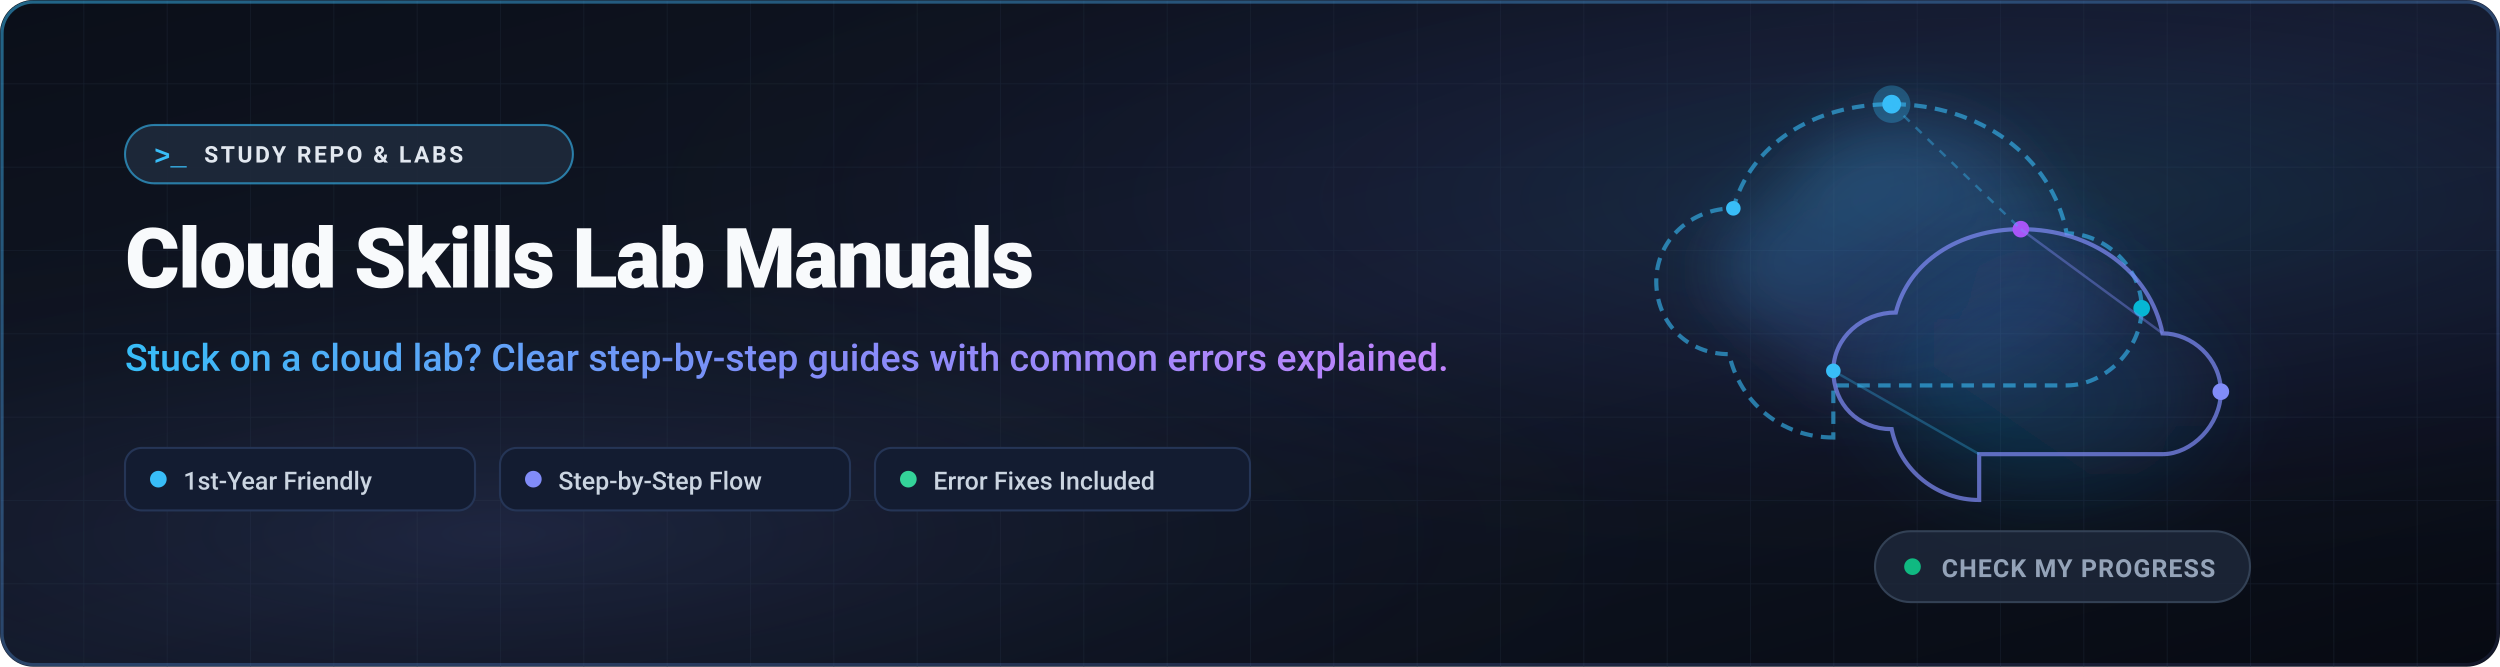
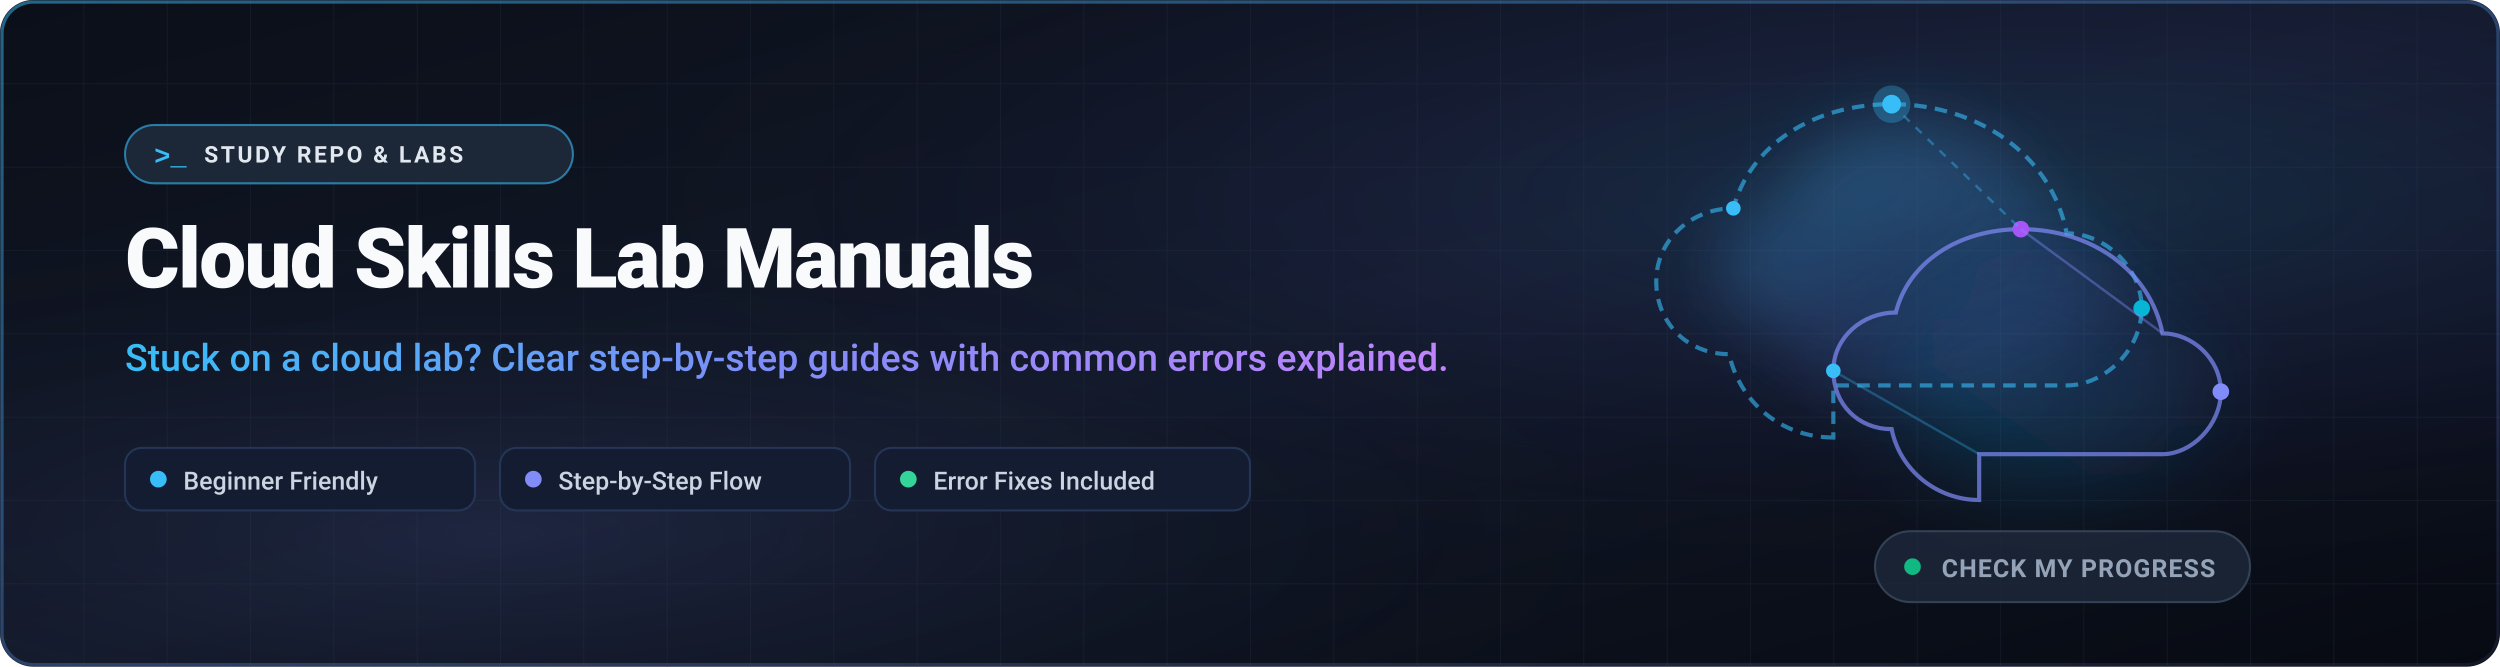
<svg xmlns="http://www.w3.org/2000/svg" viewBox="0 0 1200 320" width="100%" height="100%">
  <defs>
    <linearGradient id="bg-grad" x1="0%" y1="0%" x2="100%" y2="100%">
      <stop offset="0%" stop-color="#0b0f19" />
      <stop offset="50%" stop-color="#111827" />
      <stop offset="100%" stop-color="#070a12" />
    </linearGradient>
    <linearGradient id="primary-glow" x1="0%" y1="0%" x2="100%" y2="0%">
      <stop offset="0%" stop-color="#38bdf8" />
      <stop offset="50%" stop-color="#818cf8" />
      <stop offset="100%" stop-color="#c084fc" />
    </linearGradient>
    <linearGradient id="cloud-glow-1" x1="0%" y1="0%" x2="100%" y2="100%">
      <stop offset="0%" stop-color="#38bdf8" stop-opacity="0.35" />
      <stop offset="100%" stop-color="#6366f1" stop-opacity="0.05" />
    </linearGradient>
    <linearGradient id="cloud-glow-2" x1="0%" y1="100%" x2="100%" y2="0%">
      <stop offset="0%" stop-color="#06b6d4" stop-opacity="0.25" />
      <stop offset="100%" stop-color="#3b82f6" stop-opacity="0.08" />
    </linearGradient>
    <linearGradient id="card-border" x1="0%" y1="0%" x2="100%" y2="100%">
      <stop offset="0%" stop-color="#38bdf8" stop-opacity="0.5" />
      <stop offset="100%" stop-color="#818cf8" stop-opacity="0.1" />
    </linearGradient>
    <pattern id="grid" width="40" height="40" patternUnits="userSpaceOnUse">
      <path d="M 40 0 L 0 0 0 40" fill="none" stroke="#1e293b" stroke-width="0.7" stroke-opacity="0.5" />
    </pattern>
    <radialGradient id="radial-ambient" cx="80%" cy="30%" r="60%">
      <stop offset="0%" stop-color="#38bdf8" stop-opacity="0.15" />
      <stop offset="50%" stop-color="#6366f1" stop-opacity="0.06" />
      <stop offset="100%" stop-color="#0b0f19" stop-opacity="0" />
    </radialGradient>
    <radialGradient id="radial-left" cx="20%" cy="80%" r="50%">
      <stop offset="0%" stop-color="#818cf8" stop-opacity="0.12" />
      <stop offset="100%" stop-color="#0b0f19" stop-opacity="0" />
    </radialGradient>
  </defs>
  <rect width="1200" height="320" rx="16" fill="url(#bg-grad)" />
  <rect width="1200" height="320" rx="16" fill="url(#grid)" />
  <rect width="1200" height="320" rx="16" fill="url(#radial-ambient)" />
  <rect width="1200" height="320" rx="16" fill="url(#radial-left)" />
  <rect width="1198" height="318" x="1" y="1" rx="15" fill="none" stroke="url(#card-border)" stroke-width="1.5" />
  <g transform="translate(760, 30)">
    <path d="M 140 160 C 120 160 100 148 95 130 C 80 130 65 118 65 100 C 65 82 80 70 95 70 C 102 45 125 28 155 28 C 190 28 220 50 225 80 C 240 80 255 92 255 110 C 255 128 240 142 225 142 C 220 152 205 160 190 160 Z" fill="url(#cloud-glow-1)" filter="blur(16px)" />
    <path d="M 210 200 C 190 200 175 190 170 175 C 158 175 145 165 145 150 C 145 136 158 125 170 125 C 176 105 195 90 220 90 C 250 90 275 108 280 132 C 292 132 305 142 305 158 C 305 172 292 185 280 185 C 275 194 262 200 250 200 Z" fill="url(#cloud-glow-2)" filter="blur(22px)" />
    <path d="M 120 180 C 95 180 75 163 70 140 C 50 140 35 125 35 105 C 35 85 52 70 72 70 C 80 40 110 20 148 20 C 190 20 225 45 232 82 C 250 82 268 98 268 118 C 268 138 250 155 232 155 L 120 155 Z" fill="none" stroke="#38bdf8" stroke-width="2" stroke-dasharray="6,4" stroke-opacity="0.6" />
    <path d="M 190 210 C 170 210 152 196 148 176 C 132 176 120 164 120 148 C 120 132 134 120 150 120 C 156 96 180 80 210 80 C 244 80 272 100 278 130 C 292 130 306 142 306 158 C 306 174 292 188 278 188 L 190 188 Z" fill="none" stroke="#818cf8" stroke-width="2" stroke-opacity="0.7" />
    <circle cx="148" cy="20" r="4.5" fill="#38bdf8" />
    <circle cx="148" cy="20" r="9" fill="#38bdf8" fill-opacity="0.3" />
    <circle cx="268" cy="118" r="4" fill="#06b6d4" />
    <circle cx="210" cy="80" r="4" fill="#a855f7" />
    <circle cx="306" cy="158" r="4" fill="#818cf8" />
    <circle cx="120" cy="148" r="3.5" fill="#38bdf8" />
    <circle cx="72" cy="70" r="3.5" fill="#38bdf8" />
    <line x1="148" y1="20" x2="210" y2="80" stroke="#38bdf8" stroke-width="1.2" stroke-opacity="0.4" stroke-dasharray="4,4" />
    <line x1="210" y1="80" x2="278" y2="130" stroke="#818cf8" stroke-width="1.2" stroke-opacity="0.4" />
    <line x1="120" y1="148" x2="190" y2="188" stroke="#38bdf8" stroke-width="1.2" stroke-opacity="0.3" />
    <g transform="translate(140, 225)">
      <rect width="180" height="34" rx="17" fill="#1e293b" fill-opacity="0.8" stroke="#334155" stroke-width="1" />
      <circle cx="18" cy="17" r="4" fill="#10b981" />
      <text x="32" y="22" font-family="-apple-system, BlinkMacSystemFont, 'Segoe UI', Roboto, Helvetica, Arial, sans-serif" font-size="12" font-weight="600" fill="#94a3b8" letter-spacing="0.5">CHECK MY PROGRESS</text>
    </g>
  </g>
  <g transform="translate(60, 60)">
    <g transform="translate(0, 0)">
      <rect width="215" height="28" rx="14" fill="#1e293b" fill-opacity="0.9" stroke="#38bdf8" stroke-width="1" stroke-opacity="0.6" />
      <text x="14" y="19" font-family="'Courier New', Courier, monospace" font-size="13" font-weight="700" fill="#38bdf8">&gt;_</text>
      <text x="38" y="18" font-family="-apple-system, BlinkMacSystemFont, 'Segoe UI', Roboto, Helvetica, Arial, sans-serif" font-size="11" font-weight="700" fill="#e2e8f0" letter-spacing="1.2">STUDY REPO &amp; LABS</text>
    </g>
    <text x="0" y="78" font-family="-apple-system, BlinkMacSystemFont, 'Segoe UI', Roboto, Helvetica, Arial, sans-serif" font-size="40" font-weight="800" fill="#f8fafc" letter-spacing="-0.8">
      Cloud Skills Lab Manuals
    </text>
    <text x="0" y="118" font-family="-apple-system, BlinkMacSystemFont, 'Segoe UI', Roboto, Helvetica, Arial, sans-serif" font-size="18" font-weight="500" fill="url(#primary-glow)">
      Stuck on a cloud lab? Clear step-by-step guides with common errors explained.
    </text>
    <g transform="translate(0, 155)">
      <g transform="translate(0, 0)">
        <rect width="168" height="30" rx="8" fill="#131c31" stroke="#253556" stroke-width="1" />
        <circle cx="16" cy="15" r="4" fill="#38bdf8" />
-         <text x="28" y="20" font-family="-apple-system, BlinkMacSystemFont, 'Segoe UI', Roboto, Helvetica, Arial, sans-serif" font-size="12" font-weight="500" fill="#cbd5e1">1st-Year Friendly</text>
+         <text x="28" y="20" font-family="-apple-system, BlinkMacSystemFont, 'Segoe UI', Roboto, Helvetica, Arial, sans-serif" font-size="12" font-weight="500" fill="#cbd5e1">Beginner Friendly</text>
      </g>
      <g transform="translate(180, 0)">
        <rect width="168" height="30" rx="8" fill="#131c31" stroke="#253556" stroke-width="1" />
        <circle cx="16" cy="15" r="4" fill="#818cf8" />
        <text x="28" y="20" font-family="-apple-system, BlinkMacSystemFont, 'Segoe UI', Roboto, Helvetica, Arial, sans-serif" font-size="12" font-weight="500" fill="#cbd5e1">Step-by-Step Flow</text>
      </g>
      <g transform="translate(360, 0)">
        <rect width="180" height="30" rx="8" fill="#131c31" stroke="#253556" stroke-width="1" />
        <circle cx="16" cy="15" r="4" fill="#34d399" />
        <text x="28" y="20" font-family="-apple-system, BlinkMacSystemFont, 'Segoe UI', Roboto, Helvetica, Arial, sans-serif" font-size="12" font-weight="500" fill="#cbd5e1">Error Fixes Included</text>
      </g>
    </g>
  </g>
</svg>
